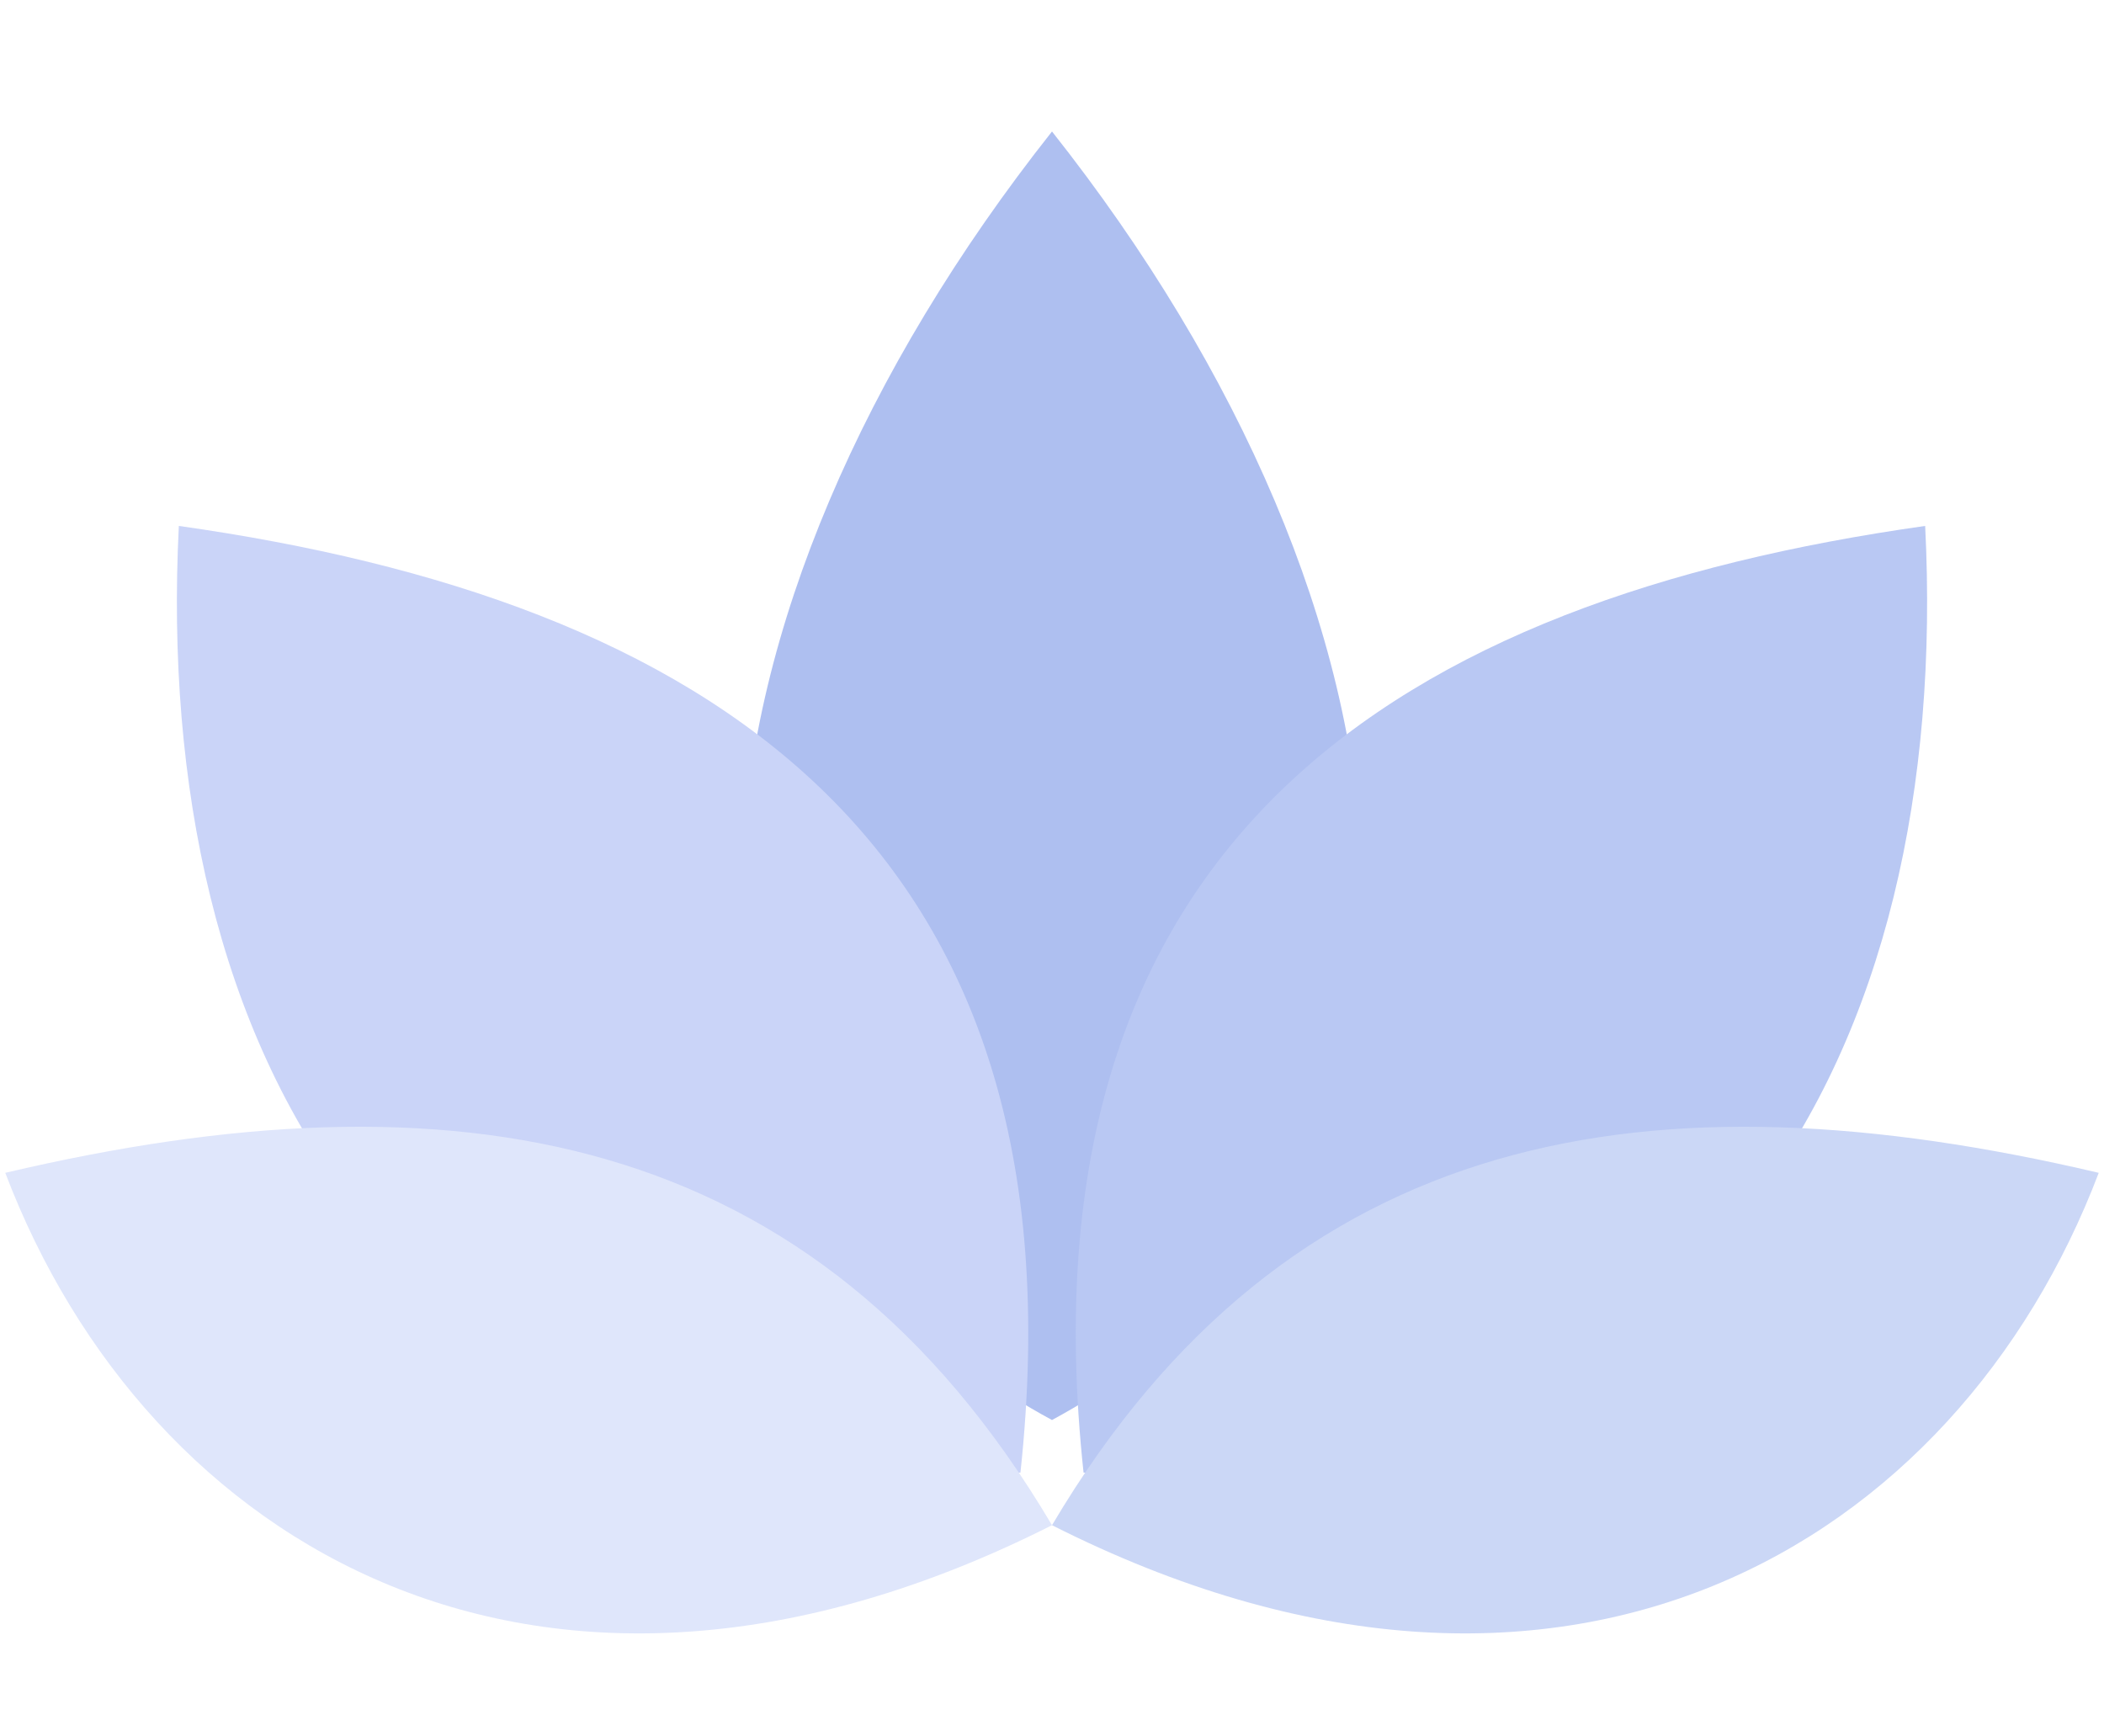
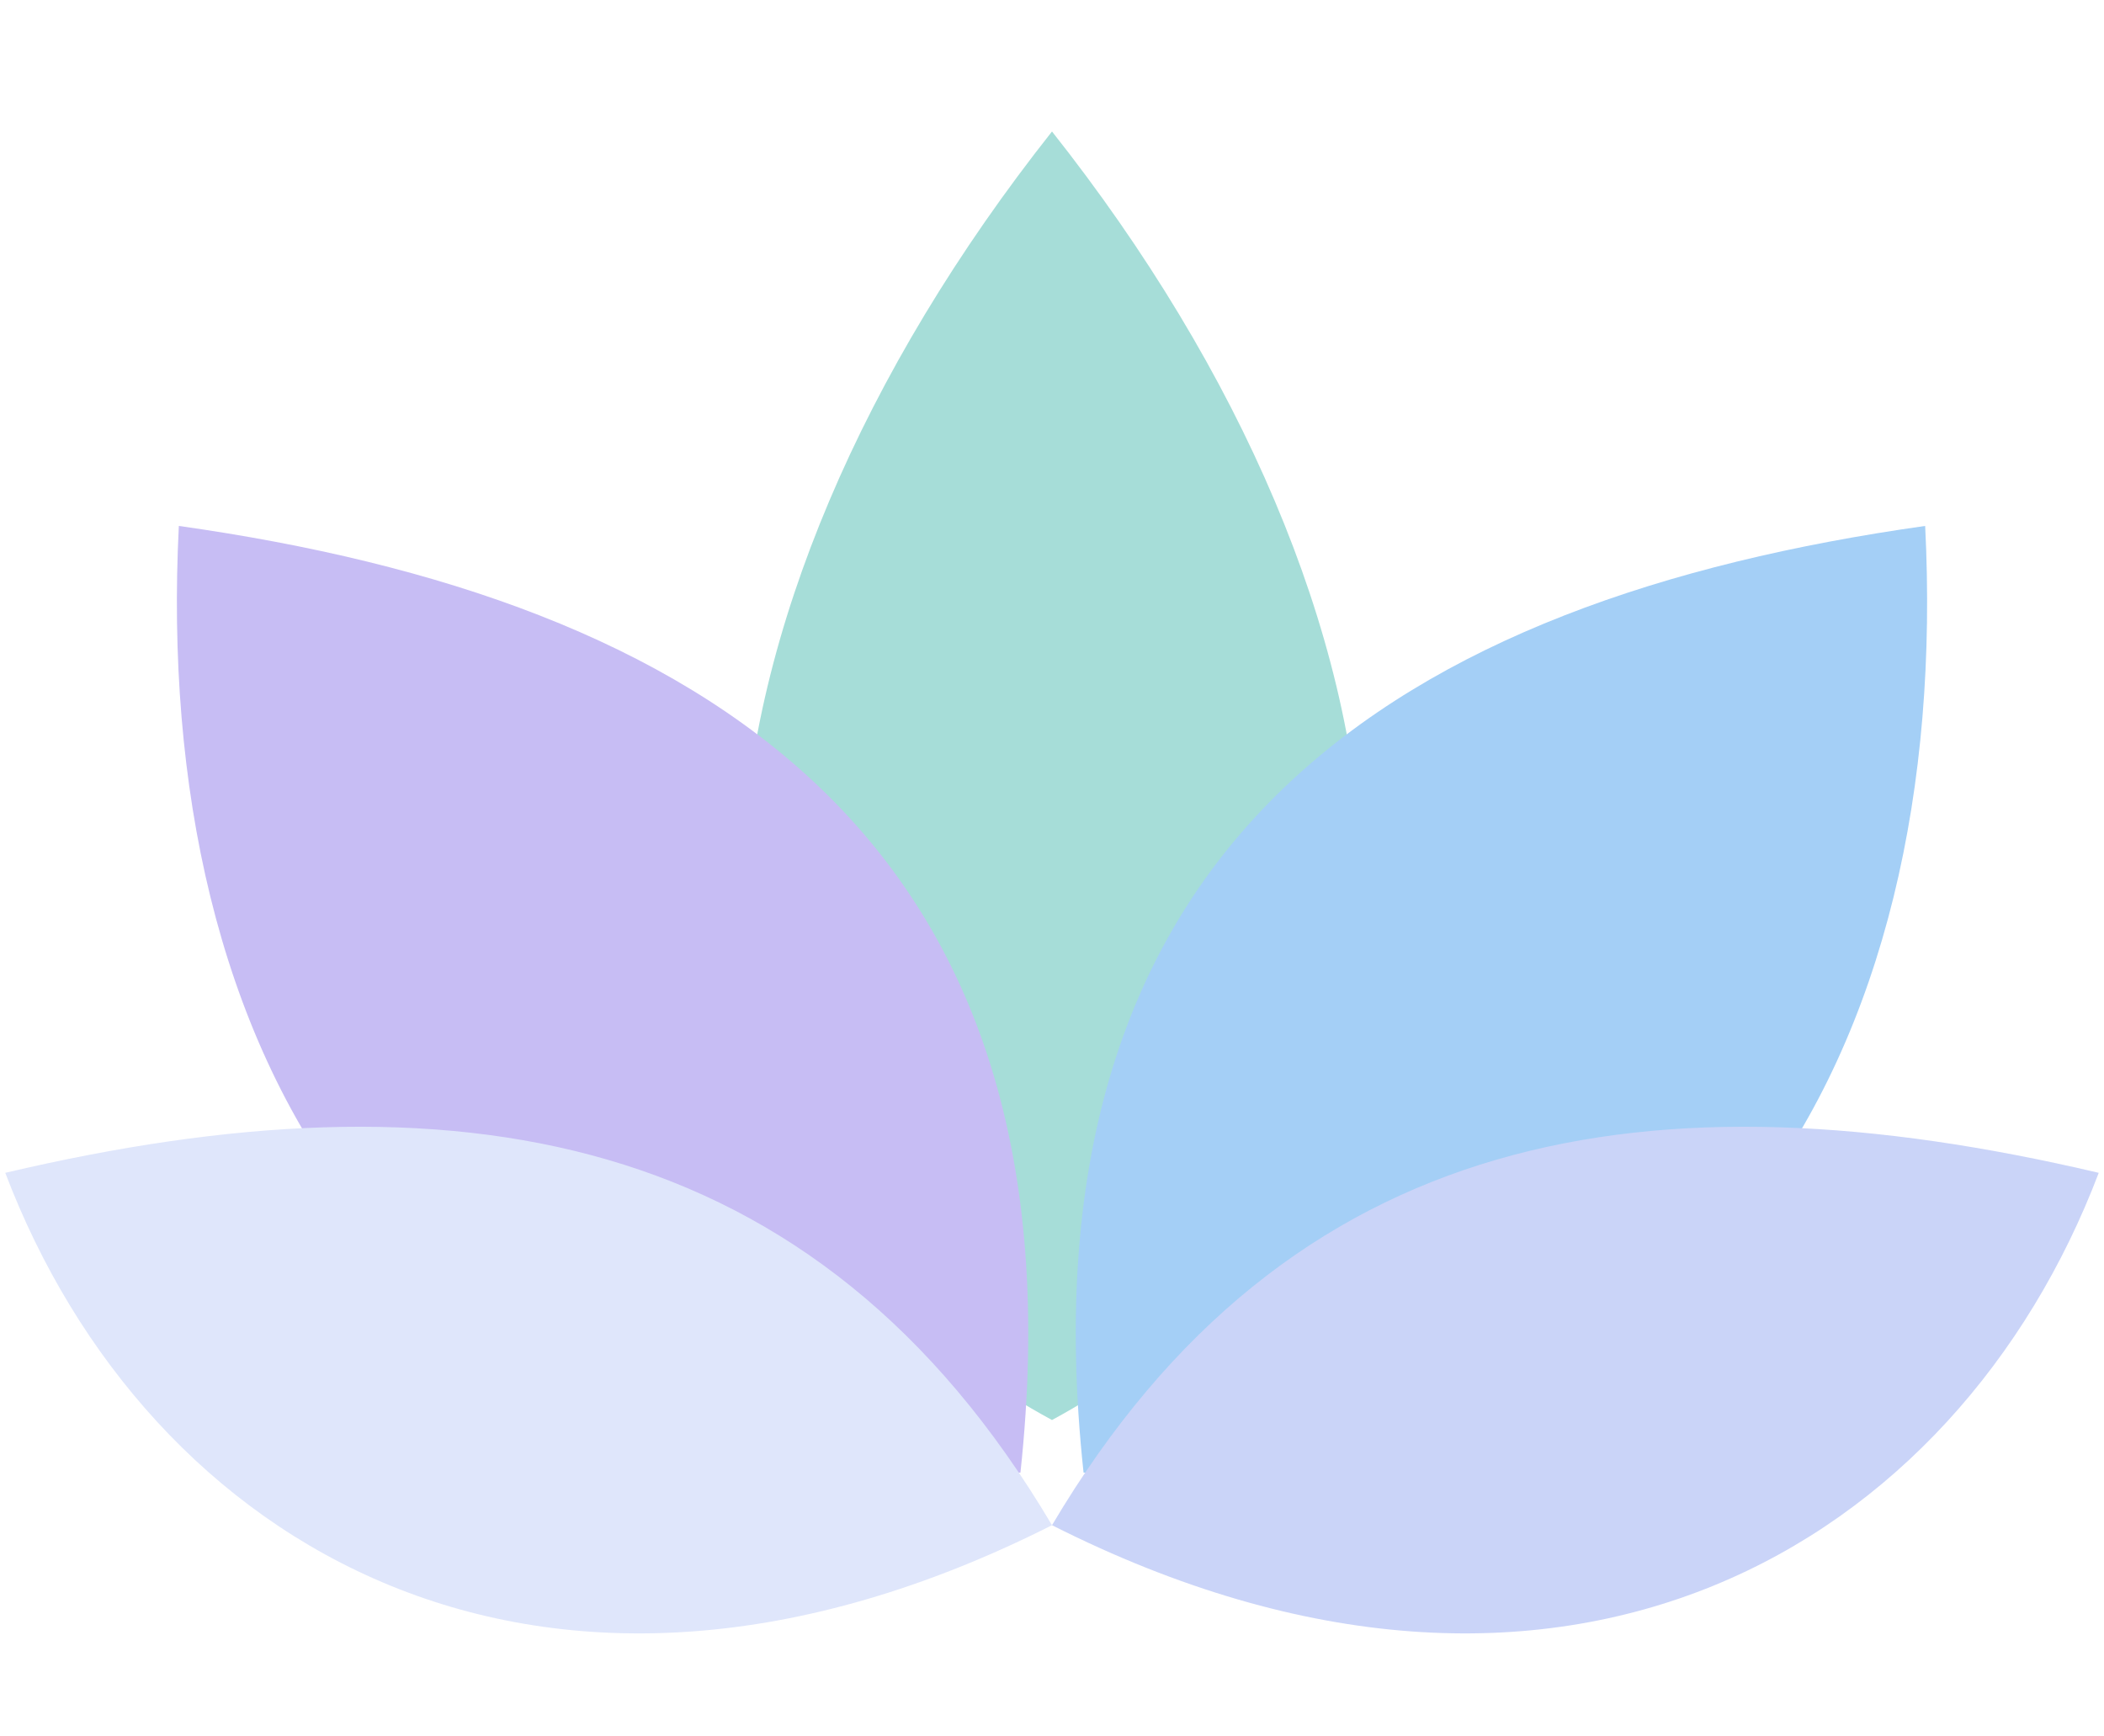
<svg xmlns="http://www.w3.org/2000/svg" preserveAspectRatio="none" overflow="visible" style="display: block;" width="50" height="41.25" viewBox="0 0 50 41.25" fill="none">
  <g id="PÃ©talas / sÃ­mbolo vetorial">
-     <path id="Vector" d="M25 33.75C14.375 28 16 14.5 25 3.125C34 14.5 35.625 28 25 33.75Z" fill="#AEBFF0" />
-     <path id="Vector_2" d="M24.25 35C9.25 35.625 3.625 24.875 4.25 12.5C16.625 14.25 25.875 19.875 24.25 35Z" fill="#CAD4F8" />
-     <path id="Vector_3" d="M25.75 35C40.75 35.625 46.375 24.875 45.75 12.5C33.375 14.25 24.125 19.875 25.75 35Z" fill="#B9C8F3" />
+     <path id="Vector" d="M25 33.75C14.375 28 16 14.5 25 3.125C34 14.5 35.625 28 25 33.75Z" fill="#A6DDD8" />
+     <path id="Vector_2" d="M24.25 35C9.25 35.625 3.625 24.875 4.25 12.5C16.625 14.25 25.875 19.875 24.25 35Z" fill="#C7BDF4" />
+     <path id="Vector_3" d="M25.75 35C40.75 35.625 46.375 24.875 45.75 12.5C33.375 14.25 24.125 19.875 25.75 35Z" fill="#A4CFF6" />
    <path id="Vector_4" d="M25 36.25C12.875 42.375 3.5 36.75 0.125 27.875C10.75 25.375 19.375 26.75 25 36.25Z" fill="#DFE6FB" />
-     <path id="Vector_5" d="M25 36.25C37.125 42.375 46.5 36.75 49.875 27.875C39.25 25.375 30.625 26.75 25 36.25Z" fill="#CBD7F6" />
+     <path id="Vector_5" d="M25 36.25C37.125 42.375 46.5 36.75 49.875 27.875C39.25 25.375 30.625 26.75 25 36.25Z" fill="#CAD4F8" />
  </g>
</svg>
